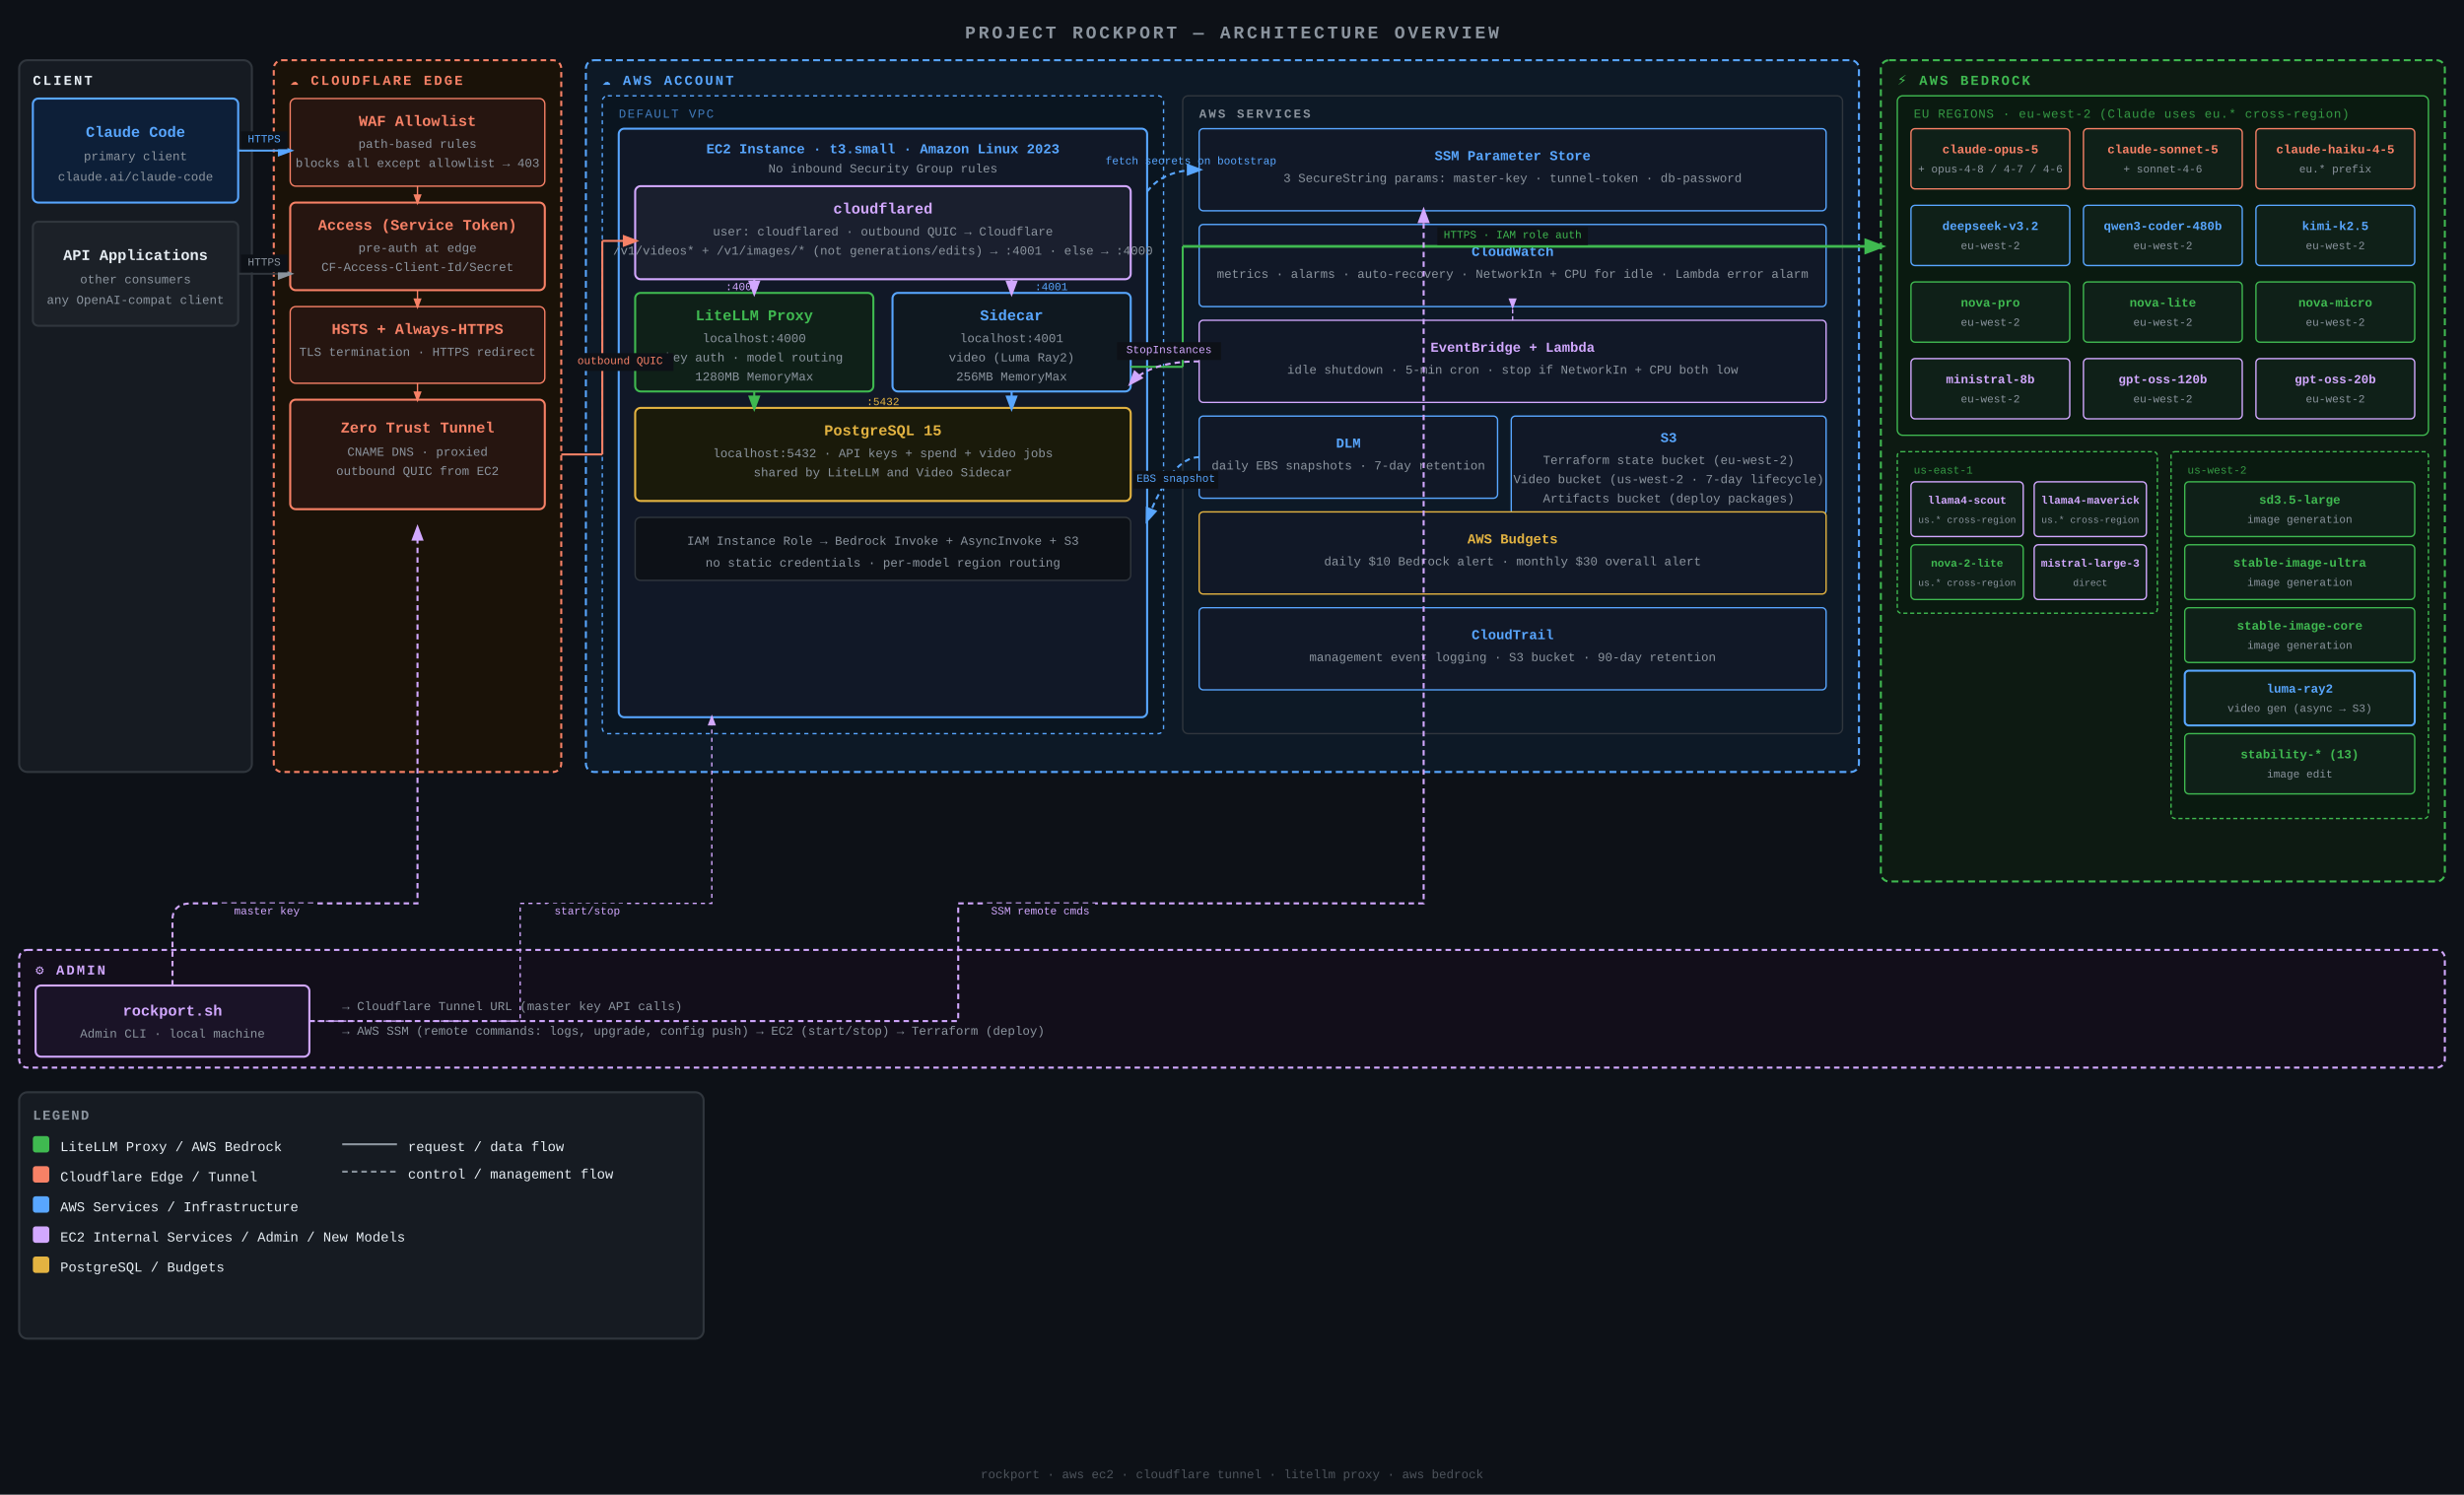
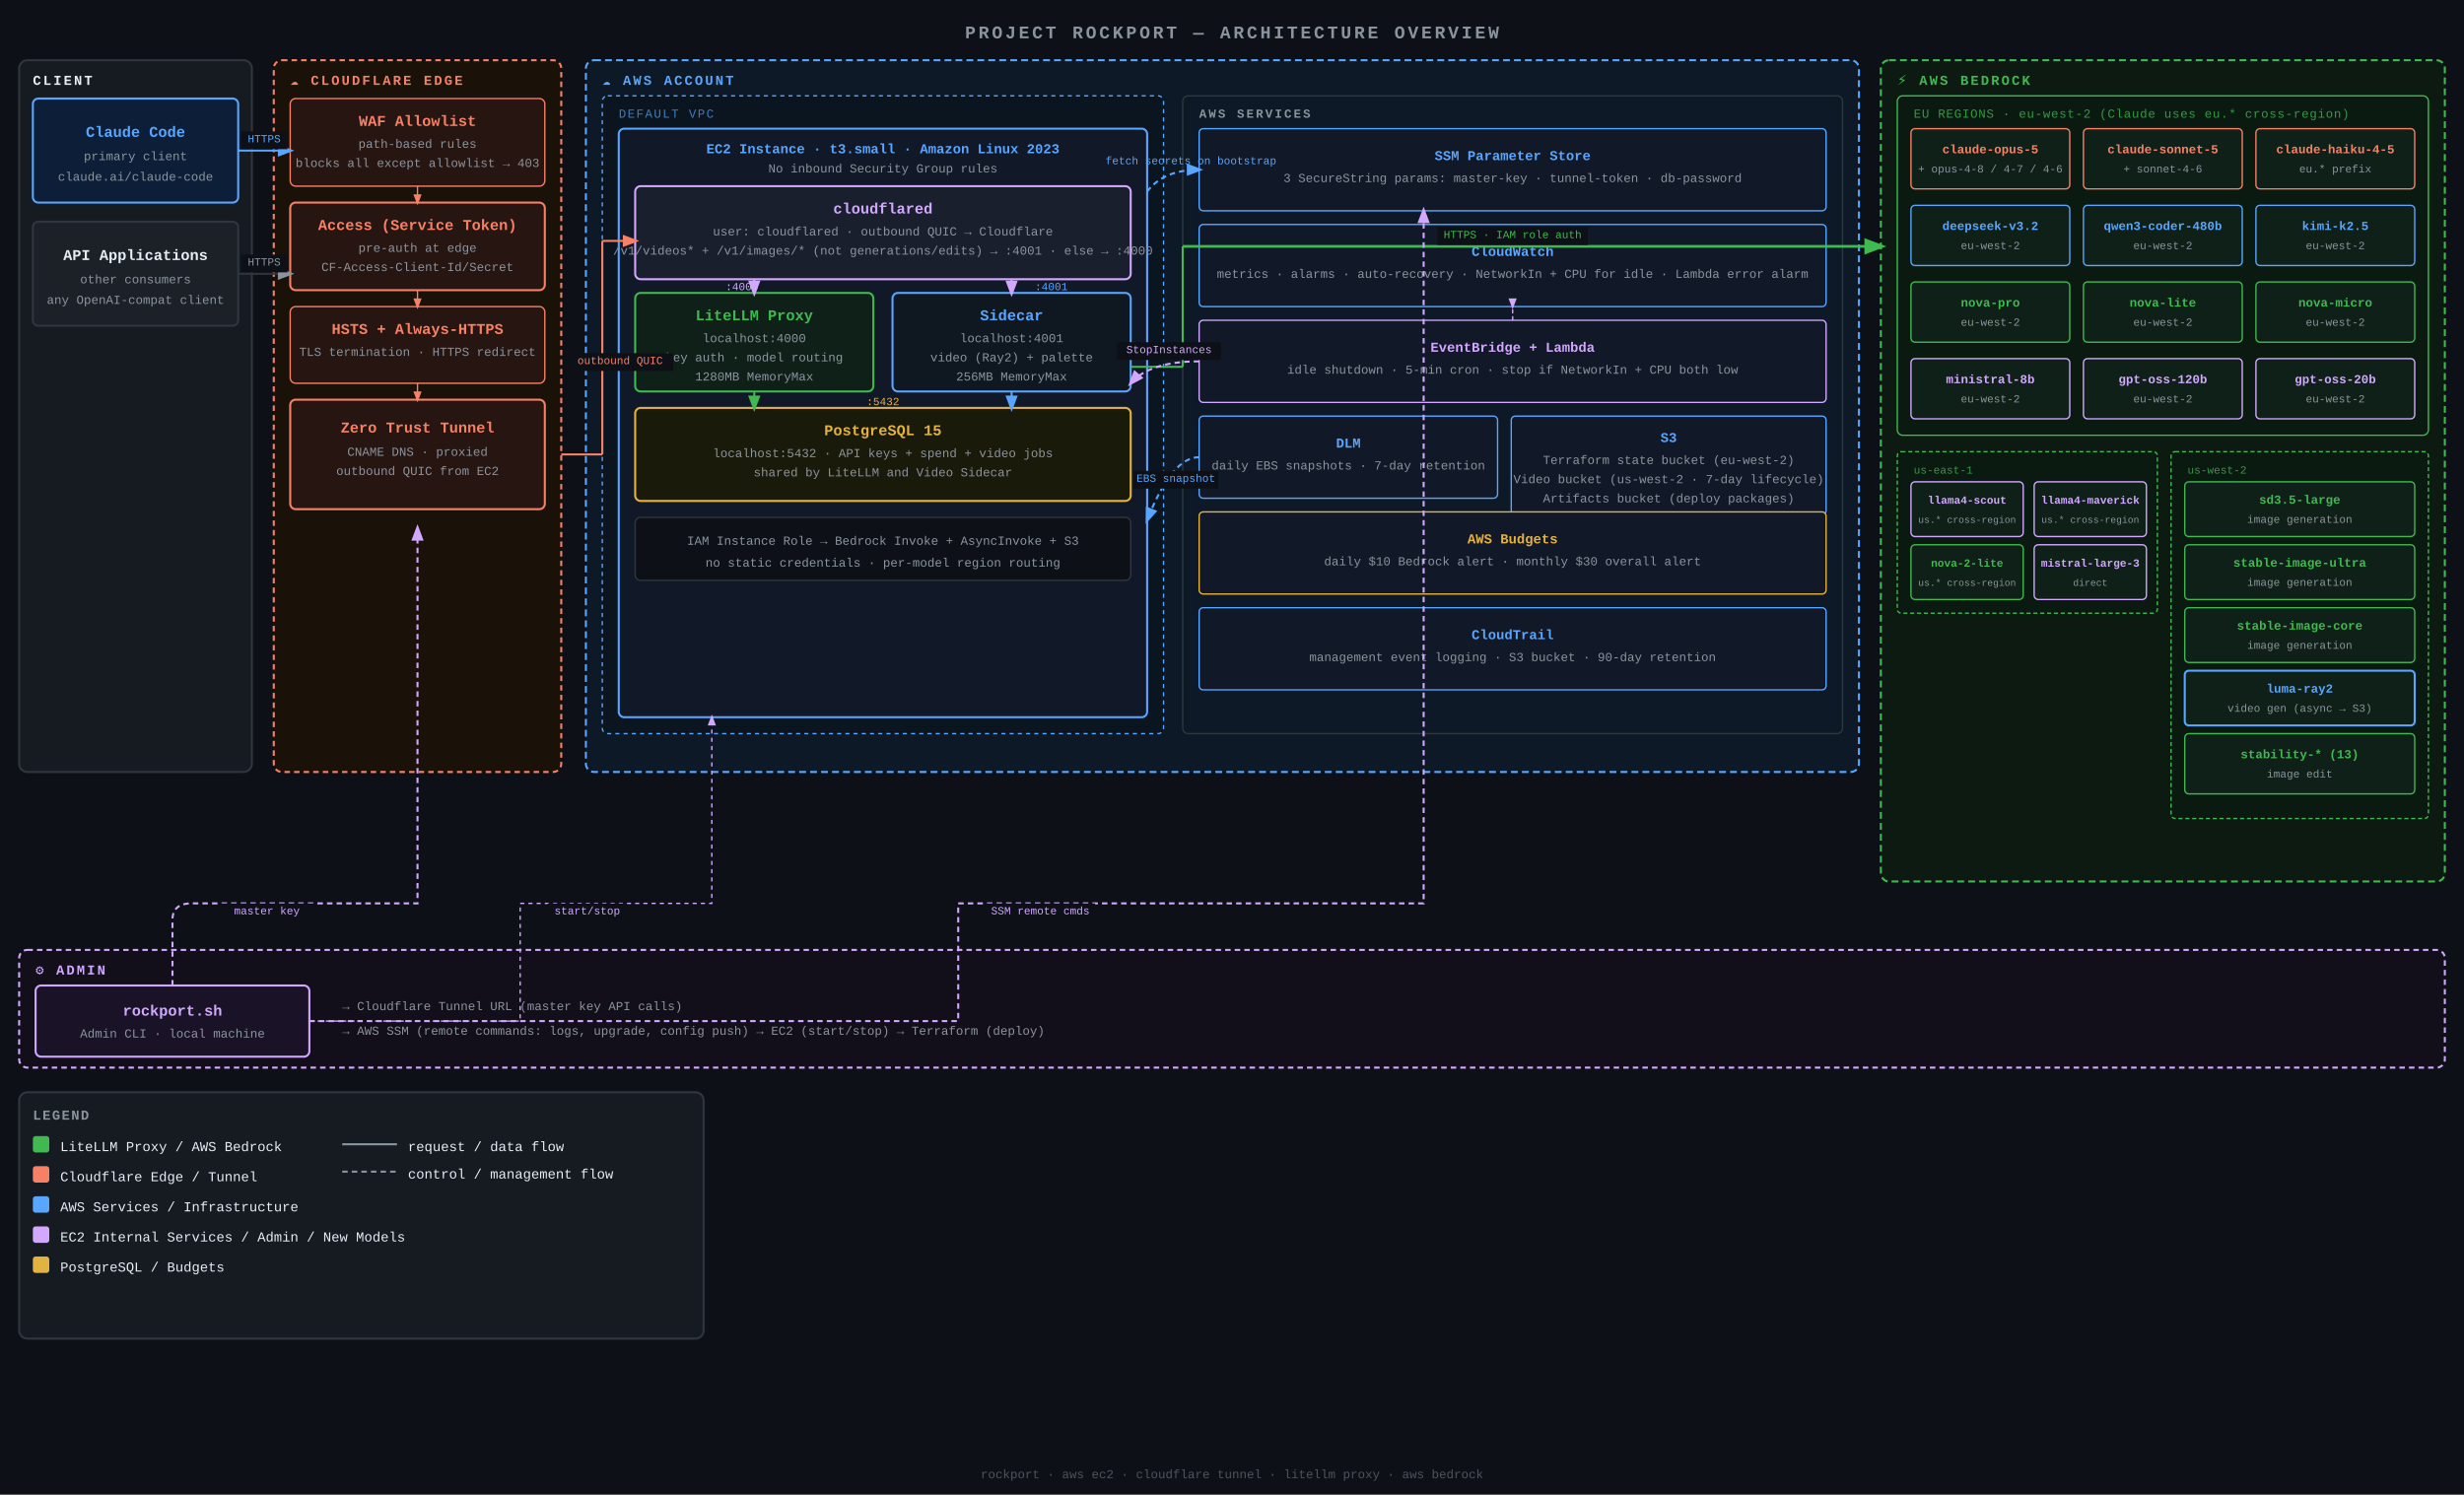
<svg xmlns="http://www.w3.org/2000/svg" viewBox="0 0 1800 1092" width="1800" height="1092" font-family="'Courier New', Courier, monospace">
  <defs>
    <marker id="ah" markerWidth="8" markerHeight="8" refX="6" refY="3" orient="auto">
      <path d="M0,0 L0,6 L8,3 z" fill="#8b949e" />
    </marker>
    <marker id="ah-blue" markerWidth="8" markerHeight="8" refX="6" refY="3" orient="auto">
      <path d="M0,0 L0,6 L8,3 z" fill="#58a6ff" />
    </marker>
    <marker id="ah-green" markerWidth="8" markerHeight="8" refX="6" refY="3" orient="auto">
      <path d="M0,0 L0,6 L8,3 z" fill="#3fb950" />
    </marker>
    <marker id="ah-orange" markerWidth="8" markerHeight="8" refX="6" refY="3" orient="auto">
      <path d="M0,0 L0,6 L8,3 z" fill="#f78166" />
    </marker>
    <marker id="ah-purple" markerWidth="8" markerHeight="8" refX="6" refY="3" orient="auto">
      <path d="M0,0 L0,6 L8,3 z" fill="#d2a8ff" />
    </marker>
  </defs>
  <rect width="1800" height="1092" fill="#0d1117" />
  <text x="900" y="28" text-anchor="middle" fill="#8b949e" font-size="13" font-weight="bold" letter-spacing="2">PROJECT ROCKPORT — ARCHITECTURE OVERVIEW</text>
  <rect x="14" y="44" width="170" height="520" rx="6" fill="#161b22" stroke="#30363d" stroke-width="1.5" />
  <text x="24" y="62" fill="#e6edf3" font-size="10" font-weight="bold" letter-spacing="1.5">CLIENT</text>
  <rect x="24" y="72" width="150" height="76" rx="4" fill="#0d1f38" stroke="#58a6ff" stroke-width="1.5" />
  <text x="99" y="100" text-anchor="middle" fill="#58a6ff" font-size="11" font-weight="bold">Claude Code</text>
  <text x="99" y="117" text-anchor="middle" fill="#8b949e" font-size="9">primary client</text>
  <text x="99" y="132" text-anchor="middle" fill="#8b949e" font-size="9">claude.ai/claude-code</text>
  <rect x="24" y="162" width="150" height="76" rx="4" fill="#1c2128" stroke="#30363d" stroke-width="1.5" />
  <text x="99" y="190" text-anchor="middle" fill="#e6edf3" font-size="11" font-weight="bold">API Applications</text>
  <text x="99" y="207" text-anchor="middle" fill="#8b949e" font-size="9">other consumers</text>
  <text x="99" y="222" text-anchor="middle" fill="#8b949e" font-size="9">any OpenAI-compat client</text>
  <rect x="200" y="44" width="210" height="520" rx="6" fill="#1a1208" stroke="#f78166" stroke-width="1.5" stroke-dasharray="4,3" />
  <text x="212" y="62" fill="#f78166" font-size="10" font-weight="bold" letter-spacing="1.5">☁  CLOUDFLARE EDGE</text>
  <rect x="212" y="72" width="186" height="64" rx="4" fill="#261510" stroke="#f78166" stroke-width="1" />
  <text x="305" y="92" text-anchor="middle" fill="#f78166" font-size="11" font-weight="bold">WAF Allowlist</text>
  <text x="305" y="108" text-anchor="middle" fill="#8b949e" font-size="9">path-based rules</text>
  <text x="305" y="122" text-anchor="middle" fill="#8b949e" font-size="9">blocks all except allowlist → 403</text>
  <rect x="212" y="148" width="186" height="64" rx="4" fill="#261510" stroke="#f78166" stroke-width="1.5" />
  <text x="305" y="168" text-anchor="middle" fill="#f78166" font-size="11" font-weight="bold">Access (Service Token)</text>
  <text x="305" y="184" text-anchor="middle" fill="#8b949e" font-size="9">pre-auth at edge</text>
  <text x="305" y="198" text-anchor="middle" fill="#8b949e" font-size="9">CF-Access-Client-Id/Secret</text>
  <rect x="212" y="224" width="186" height="56" rx="4" fill="#261510" stroke="#f78166" stroke-width="1" />
  <text x="305" y="244" text-anchor="middle" fill="#f78166" font-size="11" font-weight="bold">HSTS + Always-HTTPS</text>
  <text x="305" y="260" text-anchor="middle" fill="#8b949e" font-size="9">TLS termination · HTTPS redirect</text>
  <rect x="212" y="292" width="186" height="80" rx="4" fill="#261510" stroke="#f78166" stroke-width="1.5" />
  <text x="305" y="316" text-anchor="middle" fill="#f78166" font-size="11" font-weight="bold">Zero Trust Tunnel</text>
  <text x="305" y="333" text-anchor="middle" fill="#8b949e" font-size="9">CNAME DNS · proxied</text>
  <text x="305" y="347" text-anchor="middle" fill="#8b949e" font-size="9">outbound QUIC from EC2</text>
  <rect x="428" y="44" width="930" height="520" rx="6" fill="#0d1926" stroke="#58a6ff" stroke-width="1.5" stroke-dasharray="5,3" />
  <text x="440" y="62" fill="#58a6ff" font-size="10" font-weight="bold" letter-spacing="1.5">☁  AWS ACCOUNT</text>
  <rect x="440" y="70" width="410" height="466" rx="4" fill="#0a1520" stroke="#58a6ff" stroke-width="1" stroke-dasharray="3,3" />
  <text x="452" y="86" fill="#58a6ff" font-size="9" letter-spacing="1" opacity="0.7">DEFAULT VPC</text>
  <rect x="452" y="94" width="386" height="430" rx="4" fill="#111827" stroke="#58a6ff" stroke-width="1.5" />
  <text x="645" y="112" text-anchor="middle" fill="#58a6ff" font-size="10" font-weight="bold">EC2 Instance · t3.small · Amazon Linux 2023</text>
  <text x="645" y="126" text-anchor="middle" fill="#8b949e" font-size="9">No inbound Security Group rules</text>
  <rect x="464" y="136" width="362" height="68" rx="4" fill="#1a1f2e" stroke="#d2a8ff" stroke-width="1.5" />
  <text x="645" y="156" text-anchor="middle" fill="#d2a8ff" font-size="11" font-weight="bold">cloudflared</text>
  <text x="645" y="172" text-anchor="middle" fill="#8b949e" font-size="9">user: cloudflared · outbound QUIC → Cloudflare</text>
  <text x="645" y="186" text-anchor="middle" fill="#8b949e" font-size="9">/v1/videos* + /v1/images/* (not generations/edits) → :4001 · else → :4000</text>
  <rect x="464" y="214" width="174" height="72" rx="4" fill="#0f2018" stroke="#3fb950" stroke-width="1.5" />
  <text x="551" y="234" text-anchor="middle" fill="#3fb950" font-size="11" font-weight="bold">LiteLLM Proxy</text>
  <text x="551" y="250" text-anchor="middle" fill="#8b949e" font-size="9">localhost:4000</text>
  <text x="551" y="264" text-anchor="middle" fill="#8b949e" font-size="9">key auth · model routing</text>
  <text x="551" y="278" text-anchor="middle" fill="#8b949e" font-size="9">1280MB MemoryMax</text>
  <rect x="652" y="214" width="174" height="72" rx="4" fill="#0f1820" stroke="#58a6ff" stroke-width="1.5" />
  <text x="739" y="234" text-anchor="middle" fill="#58a6ff" font-size="11" font-weight="bold">Sidecar</text>
  <text x="739" y="250" text-anchor="middle" fill="#8b949e" font-size="9">localhost:4001</text>
-   <text x="739" y="264" text-anchor="middle" fill="#8b949e" font-size="9">video (Luma Ray2)</text>
+   <text x="739" y="264" text-anchor="middle" fill="#8b949e" font-size="9">video (Ray2) + palette</text>
  <text x="739" y="278" text-anchor="middle" fill="#8b949e" font-size="9">256MB MemoryMax</text>
  <rect x="464" y="298" width="362" height="68" rx="4" fill="#1a1a0a" stroke="#e3b341" stroke-width="1.5" />
  <text x="645" y="318" text-anchor="middle" fill="#e3b341" font-size="11" font-weight="bold">PostgreSQL 15</text>
  <text x="645" y="334" text-anchor="middle" fill="#8b949e" font-size="9">localhost:5432 · API keys + spend + video jobs</text>
  <text x="645" y="348" text-anchor="middle" fill="#8b949e" font-size="9">shared by LiteLLM and Video Sidecar</text>
  <rect x="464" y="378" width="362" height="46" rx="4" fill="#0d1117" stroke="#30363d" stroke-width="1" />
  <text x="645" y="398" text-anchor="middle" fill="#8b949e" font-size="9">IAM Instance Role → Bedrock Invoke + AsyncInvoke + S3</text>
  <text x="645" y="414" text-anchor="middle" fill="#8b949e" font-size="9">no static credentials · per-model region routing</text>
  <rect x="864" y="70" width="482" height="466" rx="4" fill="#0d1926" stroke="#30363d" stroke-width="1" />
  <text x="876" y="86" fill="#8b949e" font-size="9" font-weight="bold" letter-spacing="1.5">AWS SERVICES</text>
  <rect x="876" y="94" width="458" height="60" rx="3" fill="#111827" stroke="#58a6ff" stroke-width="1" />
  <text x="1105" y="117" text-anchor="middle" fill="#58a6ff" font-size="10" font-weight="bold">SSM Parameter Store</text>
  <text x="1105" y="133" text-anchor="middle" fill="#8b949e" font-size="9">3 SecureString params: master-key · tunnel-token · db-password</text>
  <rect x="876" y="164" width="458" height="60" rx="3" fill="#111827" stroke="#58a6ff" stroke-width="1" />
  <text x="1105" y="187" text-anchor="middle" fill="#58a6ff" font-size="10" font-weight="bold">CloudWatch</text>
  <text x="1105" y="203" text-anchor="middle" fill="#8b949e" font-size="9">metrics · alarms · auto-recovery · NetworkIn + CPU for idle · Lambda error alarm</text>
  <rect x="876" y="234" width="458" height="60" rx="3" fill="#111827" stroke="#d2a8ff" stroke-width="1" />
  <text x="1105" y="257" text-anchor="middle" fill="#d2a8ff" font-size="10" font-weight="bold">EventBridge + Lambda</text>
  <text x="1105" y="273" text-anchor="middle" fill="#8b949e" font-size="9">idle shutdown · 5-min cron · stop if NetworkIn + CPU both low</text>
  <rect x="876" y="304" width="218" height="60" rx="3" fill="#111827" stroke="#58a6ff" stroke-width="1" />
  <text x="985" y="327" text-anchor="middle" fill="#58a6ff" font-size="10" font-weight="bold">DLM</text>
  <text x="985" y="343" text-anchor="middle" fill="#8b949e" font-size="9">daily EBS snapshots · 7-day retention</text>
  <rect x="1104" y="304" width="230" height="72" rx="3" fill="#111827" stroke="#58a6ff" stroke-width="1" />
  <text x="1219" y="323" text-anchor="middle" fill="#58a6ff" font-size="10" font-weight="bold">S3</text>
  <text x="1219" y="339" text-anchor="middle" fill="#8b949e" font-size="9">Terraform state bucket (eu-west-2)</text>
  <text x="1219" y="353" text-anchor="middle" fill="#8b949e" font-size="9">Video bucket (us-west-2 · 7-day lifecycle)</text>
  <text x="1219" y="367" text-anchor="middle" fill="#8b949e" font-size="9">Artifacts bucket (deploy packages)</text>
  <rect x="876" y="374" width="458" height="60" rx="3" fill="#111827" stroke="#e3b341" stroke-width="1" />
  <text x="1105" y="397" text-anchor="middle" fill="#e3b341" font-size="10" font-weight="bold">AWS Budgets</text>
  <text x="1105" y="413" text-anchor="middle" fill="#8b949e" font-size="9">daily $10 Bedrock alert · monthly $30 overall alert</text>
  <rect x="876" y="444" width="458" height="60" rx="3" fill="#111827" stroke="#58a6ff" stroke-width="1" />
  <text x="1105" y="467" text-anchor="middle" fill="#58a6ff" font-size="10" font-weight="bold">CloudTrail</text>
  <text x="1105" y="483" text-anchor="middle" fill="#8b949e" font-size="9">management event logging · S3 bucket · 90-day retention</text>
  <rect x="1374" y="44" width="412" height="600" rx="6" fill="#0d1a12" stroke="#3fb950" stroke-width="1.5" stroke-dasharray="5,3" />
  <text x="1386" y="62" fill="#3fb950" font-size="10" font-weight="bold" letter-spacing="1.5">⚡  AWS BEDROCK</text>
  <rect x="1386" y="70" width="388" height="248" rx="4" fill="#0a1a10" stroke="#3fb950" stroke-width="1" />
  <text x="1398" y="86" fill="#3fb950" font-size="9" letter-spacing="0.5" opacity="0.8">EU REGIONS · eu-west-2 (Claude uses eu.* cross-region)</text>
  <rect x="1396" y="94" width="116" height="44" rx="3" fill="#0f2018" stroke="#f78166" stroke-width="1" />
  <text x="1454" y="112" text-anchor="middle" fill="#f78166" font-size="9" font-weight="bold">claude-opus-5</text>
  <text x="1454" y="126" text-anchor="middle" fill="#8b949e" font-size="8">+ opus-4-8 / 4-7 / 4-6</text>
  <rect x="1522" y="94" width="116" height="44" rx="3" fill="#0f2018" stroke="#f78166" stroke-width="1" />
  <text x="1580" y="112" text-anchor="middle" fill="#f78166" font-size="9" font-weight="bold">claude-sonnet-5</text>
  <text x="1580" y="126" text-anchor="middle" fill="#8b949e" font-size="8">+ sonnet-4-6</text>
  <rect x="1648" y="94" width="116" height="44" rx="3" fill="#0f2018" stroke="#f78166" stroke-width="1" />
  <text x="1706" y="112" text-anchor="middle" fill="#f78166" font-size="9" font-weight="bold">claude-haiku-4-5</text>
  <text x="1706" y="126" text-anchor="middle" fill="#8b949e" font-size="8">eu.* prefix</text>
  <rect x="1396" y="150" width="116" height="44" rx="3" fill="#0f2018" stroke="#58a6ff" stroke-width="1" />
  <text x="1454" y="168" text-anchor="middle" fill="#58a6ff" font-size="9" font-weight="bold">deepseek-v3.2</text>
  <text x="1454" y="182" text-anchor="middle" fill="#8b949e" font-size="8">eu-west-2</text>
  <rect x="1522" y="150" width="116" height="44" rx="3" fill="#0f2018" stroke="#58a6ff" stroke-width="1" />
  <text x="1580" y="168" text-anchor="middle" fill="#58a6ff" font-size="9" font-weight="bold">qwen3-coder-480b</text>
  <text x="1580" y="182" text-anchor="middle" fill="#8b949e" font-size="8">eu-west-2</text>
  <rect x="1648" y="150" width="116" height="44" rx="3" fill="#0f2018" stroke="#58a6ff" stroke-width="1" />
  <text x="1706" y="168" text-anchor="middle" fill="#58a6ff" font-size="9" font-weight="bold">kimi-k2.5</text>
  <text x="1706" y="182" text-anchor="middle" fill="#8b949e" font-size="8">eu-west-2</text>
  <rect x="1396" y="206" width="116" height="44" rx="3" fill="#0f2018" stroke="#3fb950" stroke-width="1" />
  <text x="1454" y="224" text-anchor="middle" fill="#3fb950" font-size="9" font-weight="bold">nova-pro</text>
  <text x="1454" y="238" text-anchor="middle" fill="#8b949e" font-size="8">eu-west-2</text>
  <rect x="1522" y="206" width="116" height="44" rx="3" fill="#0f2018" stroke="#3fb950" stroke-width="1" />
  <text x="1580" y="224" text-anchor="middle" fill="#3fb950" font-size="9" font-weight="bold">nova-lite</text>
  <text x="1580" y="238" text-anchor="middle" fill="#8b949e" font-size="8">eu-west-2</text>
  <rect x="1648" y="206" width="116" height="44" rx="3" fill="#0f2018" stroke="#3fb950" stroke-width="1" />
  <text x="1706" y="224" text-anchor="middle" fill="#3fb950" font-size="9" font-weight="bold">nova-micro</text>
  <text x="1706" y="238" text-anchor="middle" fill="#8b949e" font-size="8">eu-west-2</text>
  <rect x="1396" y="262" width="116" height="44" rx="3" fill="#0f2018" stroke="#d2a8ff" stroke-width="1" />
  <text x="1454" y="280" text-anchor="middle" fill="#d2a8ff" font-size="9" font-weight="bold">ministral-8b</text>
  <text x="1454" y="294" text-anchor="middle" fill="#8b949e" font-size="8">eu-west-2</text>
  <rect x="1522" y="262" width="116" height="44" rx="3" fill="#0f2018" stroke="#d2a8ff" stroke-width="1" />
  <text x="1580" y="280" text-anchor="middle" fill="#d2a8ff" font-size="9" font-weight="bold">gpt-oss-120b</text>
  <text x="1580" y="294" text-anchor="middle" fill="#8b949e" font-size="8">eu-west-2</text>
  <rect x="1648" y="262" width="116" height="44" rx="3" fill="#0f2018" stroke="#d2a8ff" stroke-width="1" />
  <text x="1706" y="280" text-anchor="middle" fill="#d2a8ff" font-size="9" font-weight="bold">gpt-oss-20b</text>
  <text x="1706" y="294" text-anchor="middle" fill="#8b949e" font-size="8">eu-west-2</text>
  <rect x="1386" y="330" width="190" height="118" rx="3" fill="#0a1a10" stroke="#3fb950" stroke-width="1" stroke-dasharray="3,2" />
  <text x="1398" y="346" fill="#3fb950" font-size="8" opacity="0.8">us-east-1</text>
  <rect x="1396" y="352" width="82" height="40" rx="3" fill="#0f2018" stroke="#d2a8ff" stroke-width="1" />
  <text x="1437" y="368" text-anchor="middle" fill="#d2a8ff" font-size="8" font-weight="bold">llama4-scout</text>
  <text x="1437" y="382" text-anchor="middle" fill="#8b949e" font-size="7">us.* cross-region</text>
  <rect x="1486" y="352" width="82" height="40" rx="3" fill="#0f2018" stroke="#d2a8ff" stroke-width="1" />
  <text x="1527" y="368" text-anchor="middle" fill="#d2a8ff" font-size="8" font-weight="bold">llama4-maverick</text>
  <text x="1527" y="382" text-anchor="middle" fill="#8b949e" font-size="7">us.* cross-region</text>
  <rect x="1396" y="398" width="82" height="40" rx="3" fill="#0f2018" stroke="#3fb950" stroke-width="1" />
  <text x="1437" y="414" text-anchor="middle" fill="#3fb950" font-size="8" font-weight="bold">nova-2-lite</text>
  <text x="1437" y="428" text-anchor="middle" fill="#8b949e" font-size="7">us.* cross-region</text>
  <rect x="1486" y="398" width="82" height="40" rx="3" fill="#0f2018" stroke="#d2a8ff" stroke-width="1" />
  <text x="1527" y="414" text-anchor="middle" fill="#d2a8ff" font-size="8" font-weight="bold">mistral-large-3</text>
  <text x="1527" y="428" text-anchor="middle" fill="#8b949e" font-size="7">direct</text>
  <rect x="1586" y="330" width="188" height="268" rx="3" fill="#0a1a10" stroke="#3fb950" stroke-width="1" stroke-dasharray="3,2" />
  <text x="1598" y="346" fill="#3fb950" font-size="8" opacity="0.8">us-west-2</text>
  <rect x="1596" y="352" width="168" height="40" rx="3" fill="#0f2018" stroke="#3fb950" stroke-width="1" />
  <text x="1680" y="368" text-anchor="middle" fill="#3fb950" font-size="9" font-weight="bold">sd3.5-large</text>
  <text x="1680" y="382" text-anchor="middle" fill="#8b949e" font-size="8">image generation</text>
  <rect x="1596" y="398" width="168" height="40" rx="3" fill="#0f2018" stroke="#3fb950" stroke-width="1" />
  <text x="1680" y="414" text-anchor="middle" fill="#3fb950" font-size="9" font-weight="bold">stable-image-ultra</text>
  <text x="1680" y="428" text-anchor="middle" fill="#8b949e" font-size="8">image generation</text>
  <rect x="1596" y="444" width="168" height="40" rx="3" fill="#0f2018" stroke="#3fb950" stroke-width="1" />
  <text x="1680" y="460" text-anchor="middle" fill="#3fb950" font-size="9" font-weight="bold">stable-image-core</text>
  <text x="1680" y="474" text-anchor="middle" fill="#8b949e" font-size="8">image generation</text>
  <rect x="1596" y="490" width="168" height="40" rx="3" fill="#0f2018" stroke="#58a6ff" stroke-width="1.5" />
  <text x="1680" y="506" text-anchor="middle" fill="#58a6ff" font-size="9" font-weight="bold">luma-ray2</text>
  <text x="1680" y="520" text-anchor="middle" fill="#8b949e" font-size="8">video gen (async → S3)</text>
  <rect x="1596" y="536" width="168" height="44" rx="3" fill="#0f2018" stroke="#3fb950" stroke-width="1" />
  <text x="1680" y="554" text-anchor="middle" fill="#3fb950" font-size="9" font-weight="bold">stability-* (13)</text>
  <text x="1680" y="568" text-anchor="middle" fill="#8b949e" font-size="8">image edit</text>
  <rect x="14" y="694" width="1772" height="86" rx="6" fill="#120e1a" stroke="#d2a8ff" stroke-width="1.5" stroke-dasharray="4,3" />
  <text x="26" y="712" fill="#d2a8ff" font-size="10" font-weight="bold" letter-spacing="1.5">⚙  ADMIN</text>
  <rect x="26" y="720" width="200" height="52" rx="4" fill="#1a1327" stroke="#d2a8ff" stroke-width="1.5" />
  <text x="126" y="742" text-anchor="middle" fill="#d2a8ff" font-size="11" font-weight="bold">rockport.sh</text>
  <text x="126" y="758" text-anchor="middle" fill="#8b949e" font-size="9">Admin CLI · local machine</text>
  <text x="250" y="738" fill="#8b949e" font-size="9">→  Cloudflare Tunnel URL (master key API calls)</text>
  <text x="250" y="756" fill="#8b949e" font-size="9">→  AWS SSM (remote commands: logs, upgrade, config push)   →  EC2 (start/stop)   →  Terraform (deploy)</text>
  <line x1="174" y1="110" x2="212" y2="110" stroke="#58a6ff" stroke-width="1.5" marker-end="url(#ah-blue)" />
  <rect x="176" y="96" width="34" height="13" fill="#0d1117" />
  <text x="193" y="104" text-anchor="middle" fill="#58a6ff" font-size="8">HTTPS</text>
  <line x1="174" y1="200" x2="212" y2="200" stroke="#30363d" stroke-width="1.5" marker-end="url(#ah)" />
  <rect x="176" y="186" width="34" height="13" fill="#0d1117" />
  <text x="193" y="194" text-anchor="middle" fill="#8b949e" font-size="8">HTTPS</text>
  <line x1="305" y1="136" x2="305" y2="148" stroke="#f78166" stroke-width="1" marker-end="url(#ah-orange)" />
  <line x1="305" y1="212" x2="305" y2="224" stroke="#f78166" stroke-width="1" marker-end="url(#ah-orange)" />
  <line x1="305" y1="280" x2="305" y2="292" stroke="#f78166" stroke-width="1" marker-end="url(#ah-orange)" />
  <line x1="410" y1="332" x2="440" y2="332" stroke="#f78166" stroke-width="1.5" />
  <line x1="440" y1="332" x2="440" y2="176" stroke="#f78166" stroke-width="1.5" />
  <line x1="440" y1="176" x2="464" y2="176" stroke="#f78166" stroke-width="1.5" marker-end="url(#ah-orange)" />
  <rect x="414" y="258" width="78" height="13" fill="#0d1117" />
  <text x="453" y="266" text-anchor="middle" fill="#f78166" font-size="8">outbound QUIC</text>
  <line x1="551" y1="204" x2="551" y2="214" stroke="#d2a8ff" stroke-width="1.5" marker-end="url(#ah-purple)" />
  <text x="530" y="212" fill="#d2a8ff" font-size="8">:4000</text>
  <line x1="739" y1="204" x2="739" y2="214" stroke="#d2a8ff" stroke-width="1.5" marker-end="url(#ah-purple)" />
  <text x="756" y="212" fill="#58a6ff" font-size="8">:4001</text>
  <line x1="551" y1="286" x2="551" y2="298" stroke="#3fb950" stroke-width="1.5" marker-end="url(#ah-green)" />
  <line x1="739" y1="286" x2="739" y2="298" stroke="#58a6ff" stroke-width="1.5" marker-end="url(#ah-blue)" />
  <text x="645" y="296" text-anchor="middle" fill="#e3b341" font-size="8">:5432</text>
  <line x1="826" y1="268" x2="864" y2="268" stroke="#3fb950" stroke-width="1.5" />
  <line x1="864" y1="268" x2="864" y2="180" stroke="#3fb950" stroke-width="1.5" stroke-dasharray="1,0" />
  <line x1="864" y1="180" x2="1374" y2="180" stroke="#3fb950" stroke-width="2" marker-end="url(#ah-green)" />
  <rect x="1050" y="166" width="110" height="13" fill="#0d1117" />
  <text x="1105" y="174" text-anchor="middle" fill="#3fb950" font-size="8">HTTPS · IAM role auth</text>
  <path d="M 838 140 Q 850 124 876 124" stroke="#58a6ff" stroke-width="1.5" stroke-dasharray="4,3" fill="none" marker-end="url(#ah-blue)" />
  <text x="870" y="120" text-anchor="middle" fill="#58a6ff" font-size="8">fetch secrets on bootstrap</text>
  <path d="M 1105 234 Q 1105 214 1105 224" stroke="#d2a8ff" stroke-width="1" stroke-dasharray="3,2" fill="none" marker-end="url(#ah-purple)" />
  <path d="M 876 264 Q 840 264 826 280" stroke="#d2a8ff" stroke-width="1.5" stroke-dasharray="4,3" fill="none" marker-end="url(#ah-purple)" />
  <rect x="816" y="250" width="76" height="13" fill="#0d1117" />
  <text x="854" y="258" text-anchor="middle" fill="#d2a8ff" font-size="8">StopInstances</text>
  <path d="M 876 334 Q 856 334 838 380" stroke="#58a6ff" stroke-width="1.5" stroke-dasharray="4,3" fill="none" marker-end="url(#ah-blue)" />
  <rect x="828" y="344" width="62" height="13" fill="#0d1117" />
  <text x="859" y="352" text-anchor="middle" fill="#58a6ff" font-size="8">EBS snapshot</text>
  <path d="M 126 720 L 126 672 Q 126 660 140 660 L 305 660 L 305 386" stroke="#d2a8ff" stroke-width="1.5" stroke-dasharray="4,3" fill="none" marker-end="url(#ah-purple)" />
  <rect x="160" y="660" width="70" height="13" fill="#0d1117" />
  <text x="195" y="668" text-anchor="middle" fill="#d2a8ff" font-size="8">master key</text>
  <path d="M 226 746 L 380 746 L 380 660 L 520 660 L 520 524" stroke="#d2a8ff" stroke-width="1" stroke-dasharray="3,3" fill="none" marker-end="url(#ah-purple)" />
  <rect x="400" y="660" width="58" height="13" fill="#0d1117" />
  <text x="429" y="668" text-anchor="middle" fill="#d2a8ff" font-size="8">start/stop</text>
  <path d="M 226 746 L 700 746 L 700 660 L 1040 660 L 1040 154" stroke="#d2a8ff" stroke-width="1.5" stroke-dasharray="4,3" fill="none" marker-end="url(#ah-purple)" />
  <rect x="720" y="660" width="80" height="13" fill="#0d1117" />
  <text x="760" y="668" text-anchor="middle" fill="#d2a8ff" font-size="8">SSM remote cmds</text>
  <rect x="14" y="798" width="500" height="180" rx="6" fill="#161b22" stroke="#30363d" stroke-width="1.5" />
  <text x="24" y="818" fill="#8b949e" font-size="10" font-weight="bold" letter-spacing="1">LEGEND</text>
  <rect x="24" y="830" width="12" height="12" rx="2" fill="#3fb950" />
  <text x="44" y="841" fill="#e6edf3" font-size="10">LiteLLM Proxy / AWS Bedrock</text>
  <rect x="24" y="852" width="12" height="12" rx="2" fill="#f78166" />
  <text x="44" y="863" fill="#e6edf3" font-size="10">Cloudflare Edge / Tunnel</text>
  <rect x="24" y="874" width="12" height="12" rx="2" fill="#58a6ff" />
  <text x="44" y="885" fill="#e6edf3" font-size="10">AWS Services / Infrastructure</text>
  <rect x="24" y="896" width="12" height="12" rx="2" fill="#d2a8ff" />
  <text x="44" y="907" fill="#e6edf3" font-size="10">EC2 Internal Services / Admin / New Models</text>
  <rect x="24" y="918" width="12" height="12" rx="2" fill="#e3b341" />
  <text x="44" y="929" fill="#e6edf3" font-size="10">PostgreSQL / Budgets</text>
  <line x1="250" y1="836" x2="290" y2="836" stroke="#8b949e" stroke-width="1.5" />
  <text x="298" y="841" fill="#e6edf3" font-size="10">request / data flow</text>
  <line x1="250" y1="856" x2="290" y2="856" stroke="#8b949e" stroke-width="1.5" stroke-dasharray="4,3" />
  <text x="298" y="861" fill="#e6edf3" font-size="10">control / management flow</text>
  <text x="900" y="1080" text-anchor="middle" fill="#8b949e" font-size="9" opacity="0.5">rockport · aws ec2 · cloudflare tunnel · litellm proxy · aws bedrock</text>
</svg>
